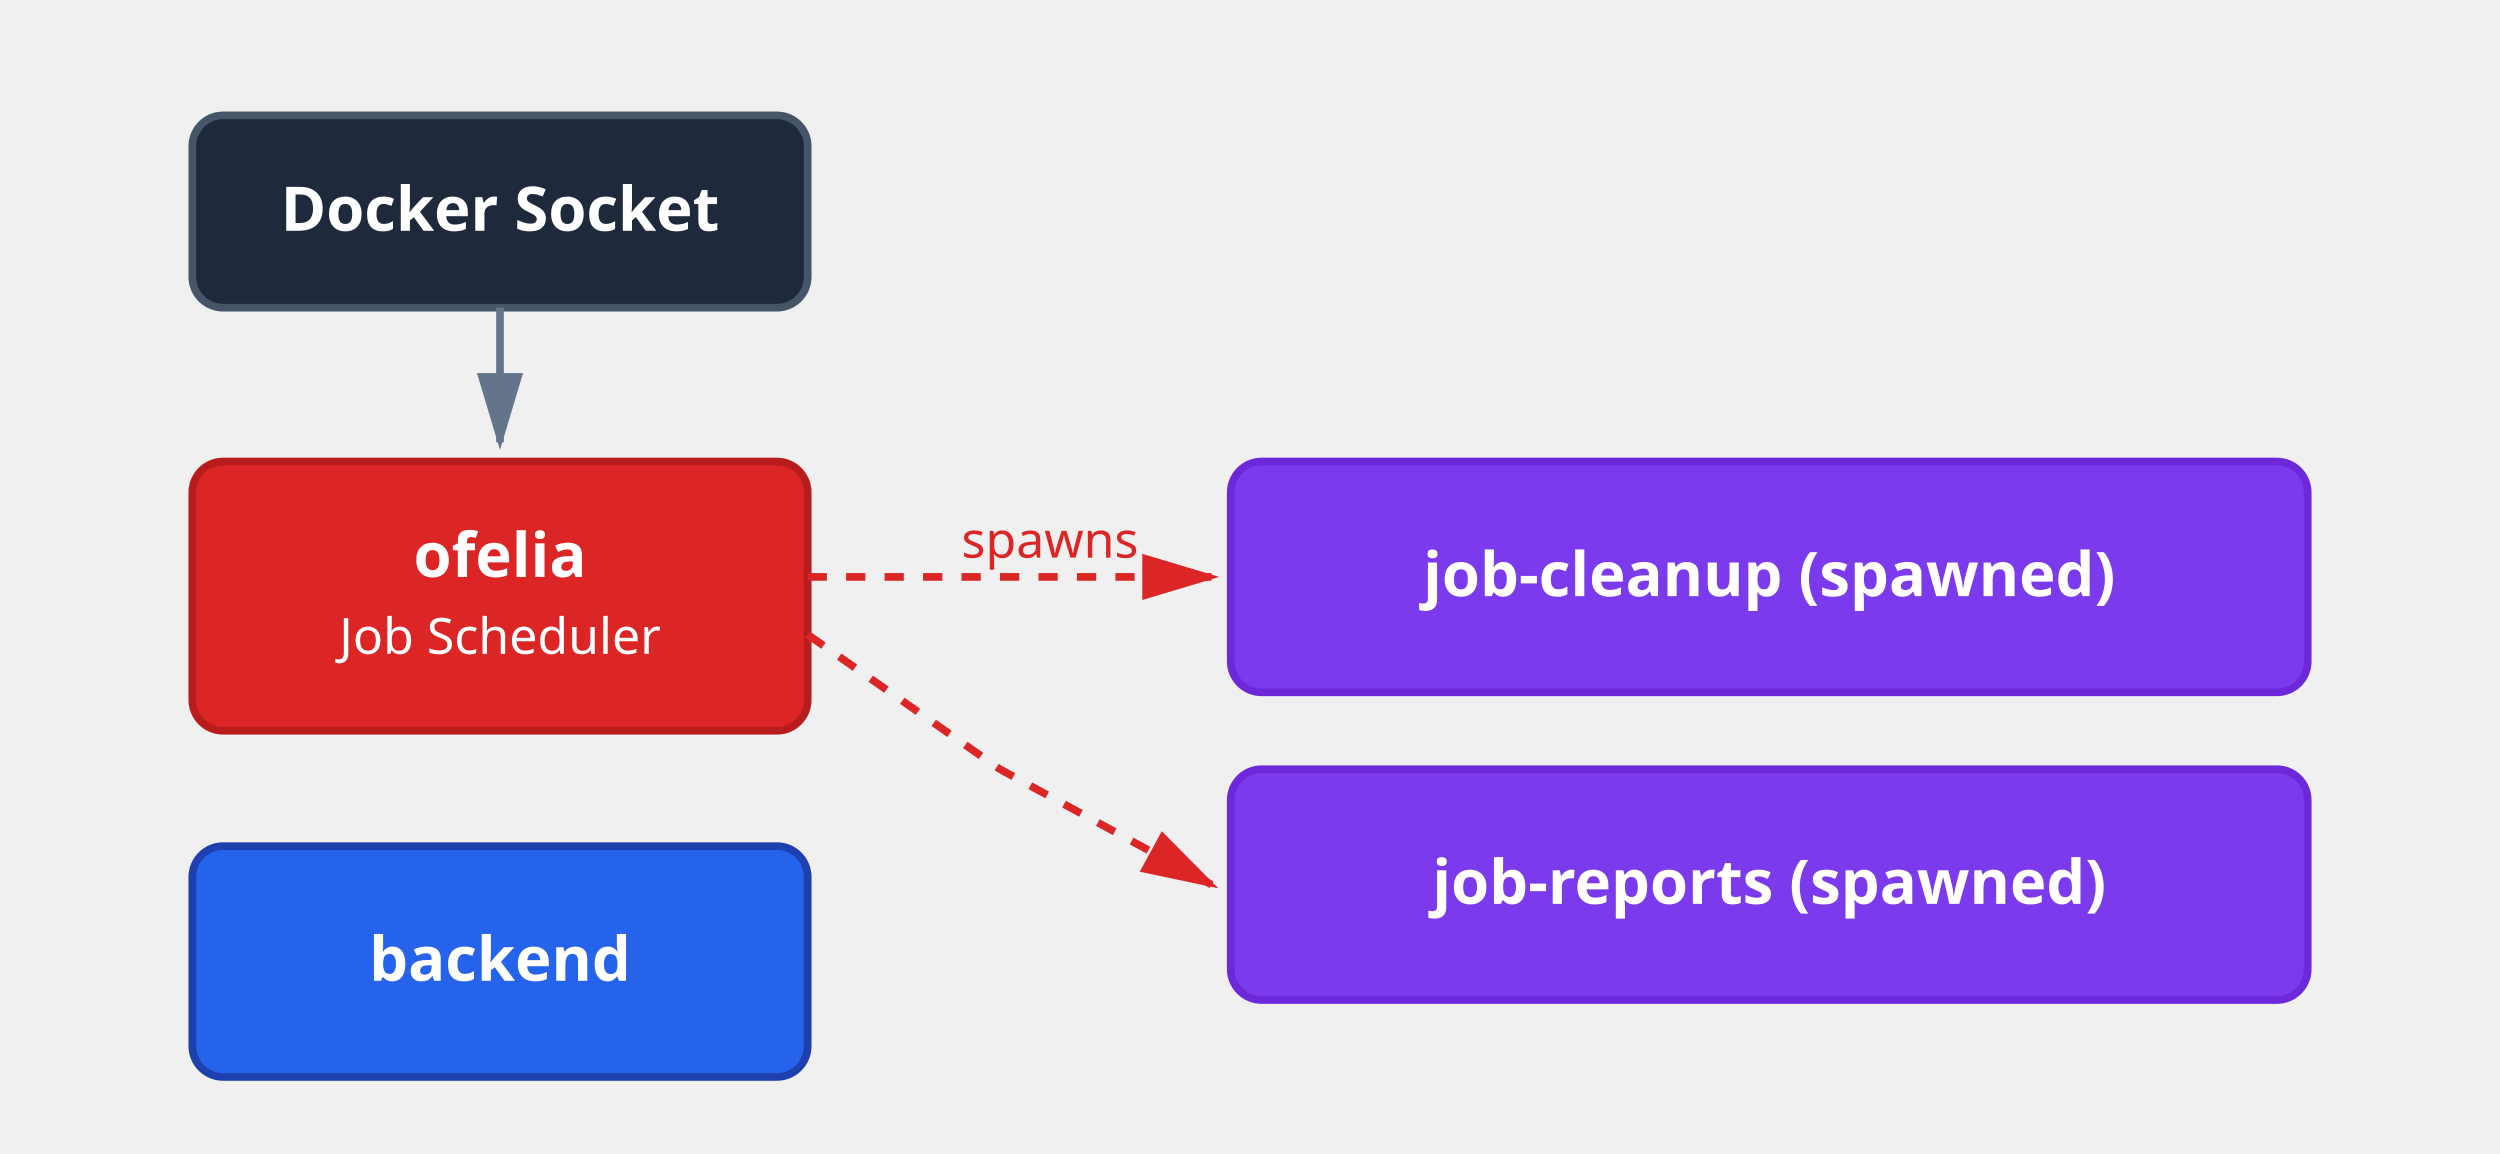
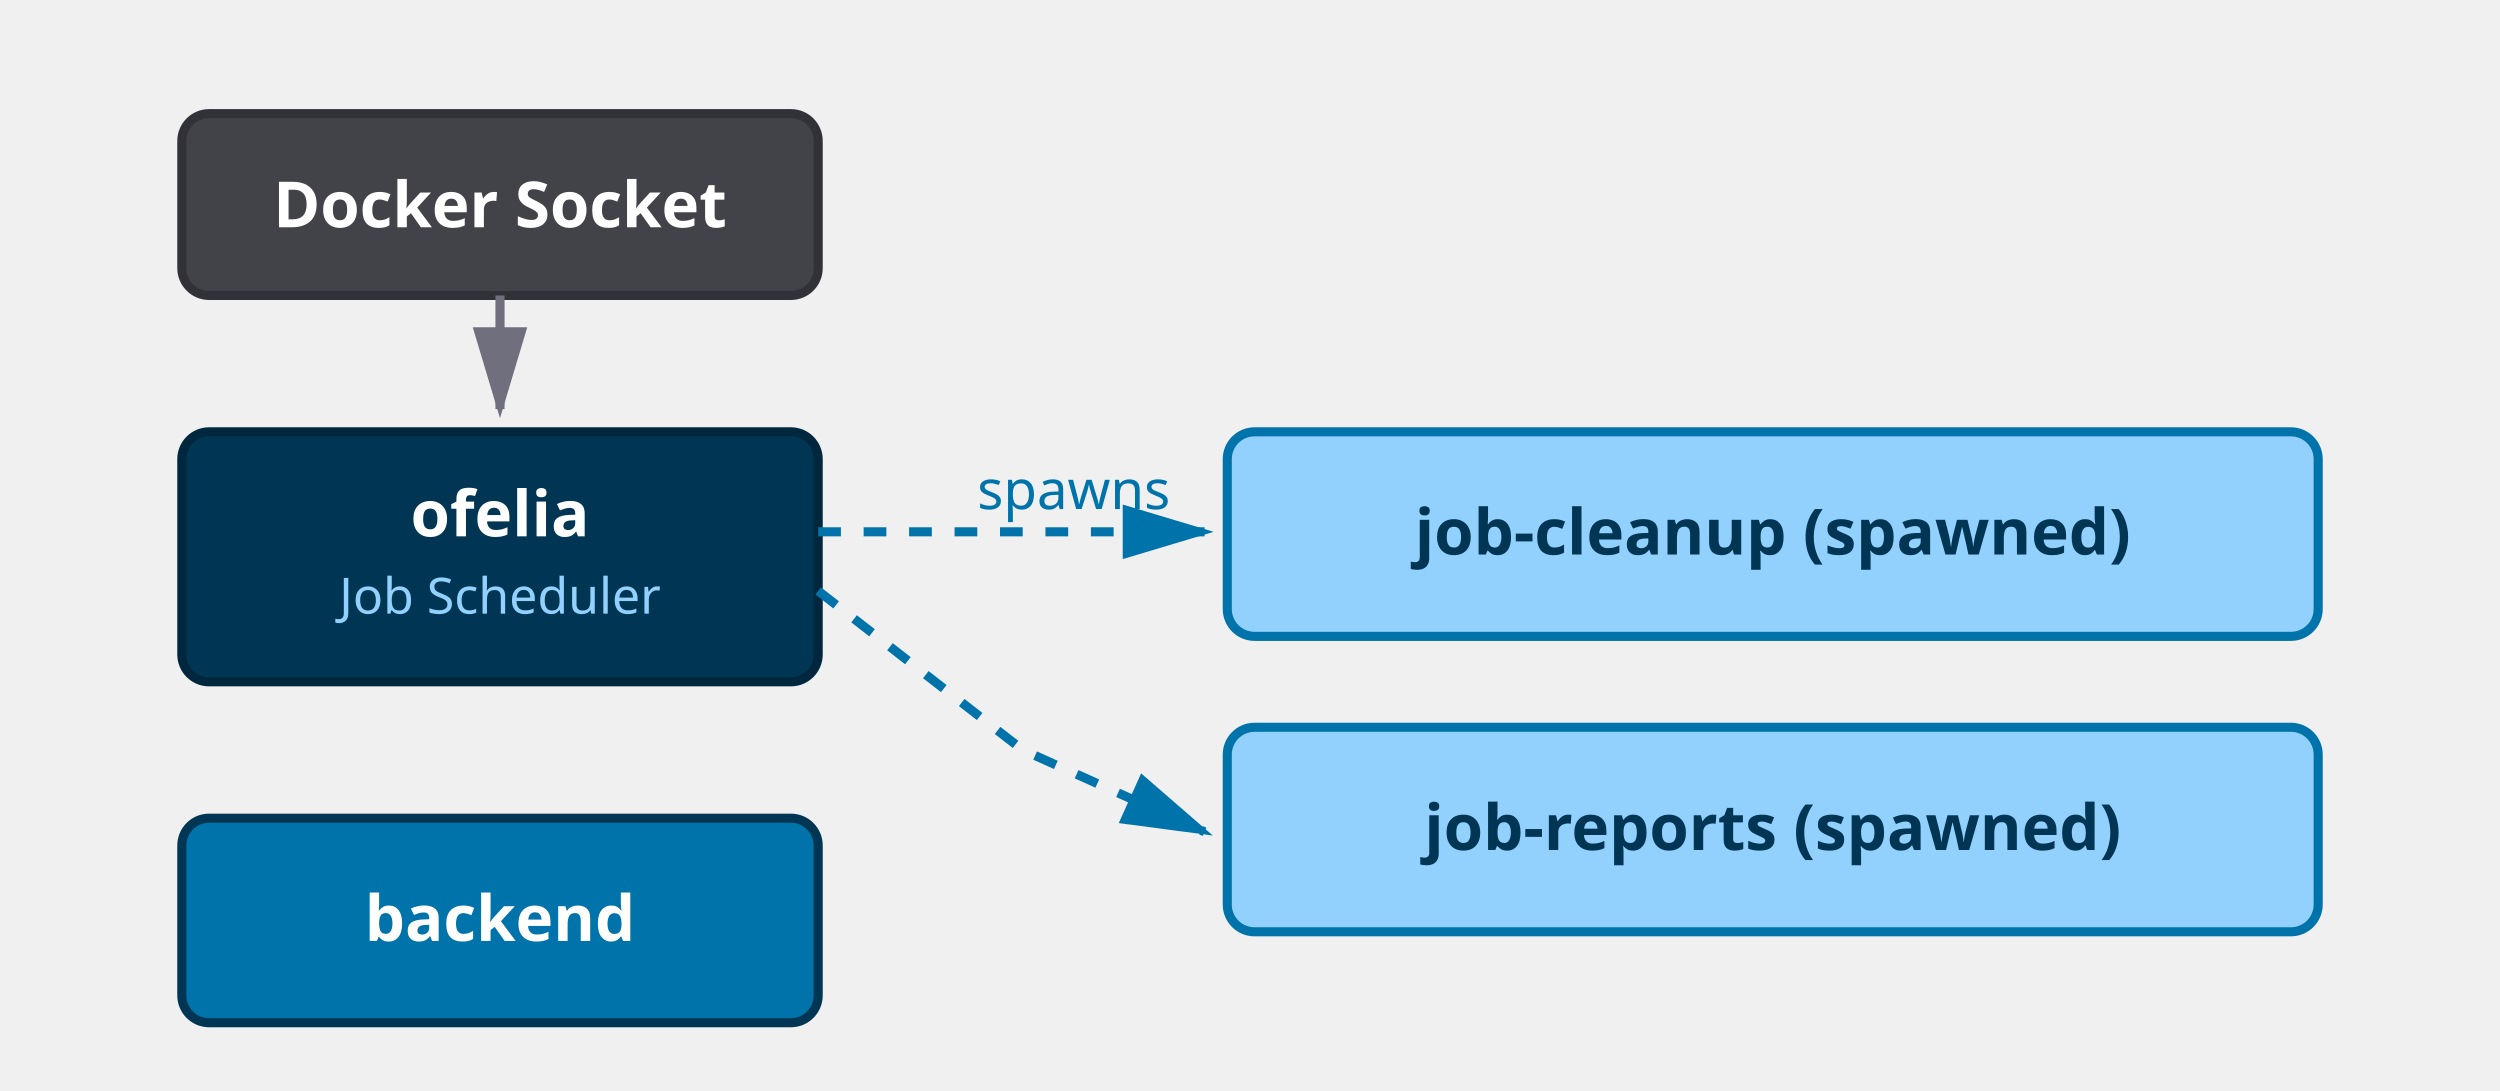
- <svg xmlns="http://www.w3.org/2000/svg" viewBox="0 0 650 300" style="max-width: 100%; height: auto;">
+ <svg xmlns="http://www.w3.org/2000/svg" viewBox="0 0 550 240" style="max-width: 100%; height: auto;">
  <defs>
    <style>
-       .box-red { fill: #dc2626; stroke: #b91c1c; stroke-width: 2; rx: 8; }
-       .box-blue { fill: #2563eb; stroke: #1e40af; stroke-width: 2; rx: 8; }
-       .box-purple { fill: #7c3aed; stroke: #6d28d9; stroke-width: 2; rx: 8; }
-       .box-dark { fill: #1e293b; stroke: #475569; stroke-width: 2; rx: 8; }
-       .text { fill: white; font-family: system-ui, sans-serif; font-size: 16px; font-weight: 600; }
-       .subtitle { fill: white; font-family: system-ui, sans-serif; font-size: 13px; }
-       .arrow { stroke: #64748b; stroke-width: 2; fill: none; marker-end: url(#arrowhead); }
-       .arrow-dash { stroke: #dc2626; stroke-width: 2; fill: none; marker-end: url(#arrowhead-red); stroke-dasharray: 5,5; }
-       .label { fill: #dc2626; font-family: system-ui, sans-serif; font-size: 13px; }
+       .box-accent { fill: #003653; stroke: #00273d; stroke-width: 2; rx: 6; }
+       .box-blue { fill: #0073aa; stroke: #003653; stroke-width: 2; rx: 6; }
+       .box-spawned { fill: #92d1fe; stroke: #0073aa; stroke-width: 2; rx: 6; }
+       .box-dark { fill: #424249; stroke: #313138; stroke-width: 2; rx: 6; }
+       .text { fill: white; font-family: system-ui, sans-serif; font-size: 14px; font-weight: 600; }
+       .text-dark { fill: #003653; font-family: system-ui, sans-serif; font-size: 14px; font-weight: 600; }
+       .subtitle { fill: #92d1fe; font-family: system-ui, sans-serif; font-size: 11px; }
+       .subtitle-dark { fill: #003653; font-family: system-ui, sans-serif; font-size: 11px; }
+       .arrow { stroke: #6f6f7e; stroke-width: 2; fill: none; marker-end: url(#arrowhead); }
+       .arrow-dash { stroke: #0073aa; stroke-width: 2; fill: none; marker-end: url(#arrowhead-blue); stroke-dasharray: 5,5; }
+       .label { fill: #0073aa; font-family: system-ui, sans-serif; font-size: 12px; }
    </style>
    <marker id="arrowhead" markerWidth="10" markerHeight="10" refX="9" refY="3" orient="auto">
-       <polygon points="0 0, 10 3, 0 6" fill="#64748b" />
+       <polygon points="0 0, 10 3, 0 6" fill="#6f6f7e" />
    </marker>
-     <marker id="arrowhead-red" markerWidth="10" markerHeight="10" refX="9" refY="3" orient="auto">
-       <polygon points="0 0, 10 3, 0 6" fill="#dc2626" />
+     <marker id="arrowhead-blue" markerWidth="10" markerHeight="10" refX="9" refY="3" orient="auto">
+       <polygon points="0 0, 10 3, 0 6" fill="#0073aa" />
    </marker>
  </defs>
-   <rect class="box-dark" x="50" y="30" width="160" height="50" />
-   <text x="130" y="60" text-anchor="middle" class="text">Docker Socket</text>
-   <rect class="box-red" x="50" y="120" width="160" height="70" />
-   <text x="130" y="150" text-anchor="middle" class="text">ofelia</text>
-   <text x="130" y="170" text-anchor="middle" class="subtitle">Job Scheduler</text>
-   <rect class="box-blue" x="50" y="220" width="160" height="60" />
-   <text x="130" y="255" text-anchor="middle" class="text">backend</text>
-   <rect class="box-purple" x="320" y="120" width="280" height="60" />
-   <text x="460" y="155" text-anchor="middle" class="text">job-cleanup (spawned)</text>
-   <rect class="box-purple" x="320" y="200" width="280" height="60" />
-   <text x="460" y="235" text-anchor="middle" class="text">job-reports (spawned)</text>
-   <path class="arrow" d="M 130 80 L 130 115" />
-   <path class="arrow-dash" d="M 210 150 L 315 150" />
-   <path class="arrow-dash" d="M 210 165 L 260 200 L 315 230" />
-   <text x="250" y="145" class="label">spawns</text>
+   <rect class="box-dark" x="40" y="25" width="140" height="40" />
+   <text x="110" y="50" text-anchor="middle" class="text">Docker Socket</text>
+   <rect class="box-accent" x="40" y="95" width="140" height="55" />
+   <text x="110" y="118" text-anchor="middle" class="text">ofelia</text>
+   <text x="110" y="135" text-anchor="middle" class="subtitle">Job Scheduler</text>
+   <rect class="box-blue" x="40" y="180" width="140" height="45" />
+   <text x="110" y="207" text-anchor="middle" class="text">backend</text>
+   <rect class="box-spawned" x="270" y="95" width="240" height="45" />
+   <text x="390" y="122" text-anchor="middle" class="text-dark">job-cleanup (spawned)</text>
+   <rect class="box-spawned" x="270" y="160" width="240" height="45" />
+   <text x="390" y="187" text-anchor="middle" class="text-dark">job-reports (spawned)</text>
+   <path class="arrow" d="M 110 65 L 110 90" />
+   <path class="arrow-dash" d="M 180 117 L 265 117" />
+   <path class="arrow-dash" d="M 180 130 L 225 165 L 265 183" />
+   <text x="215" y="112" class="label">spawns</text>
</svg>
